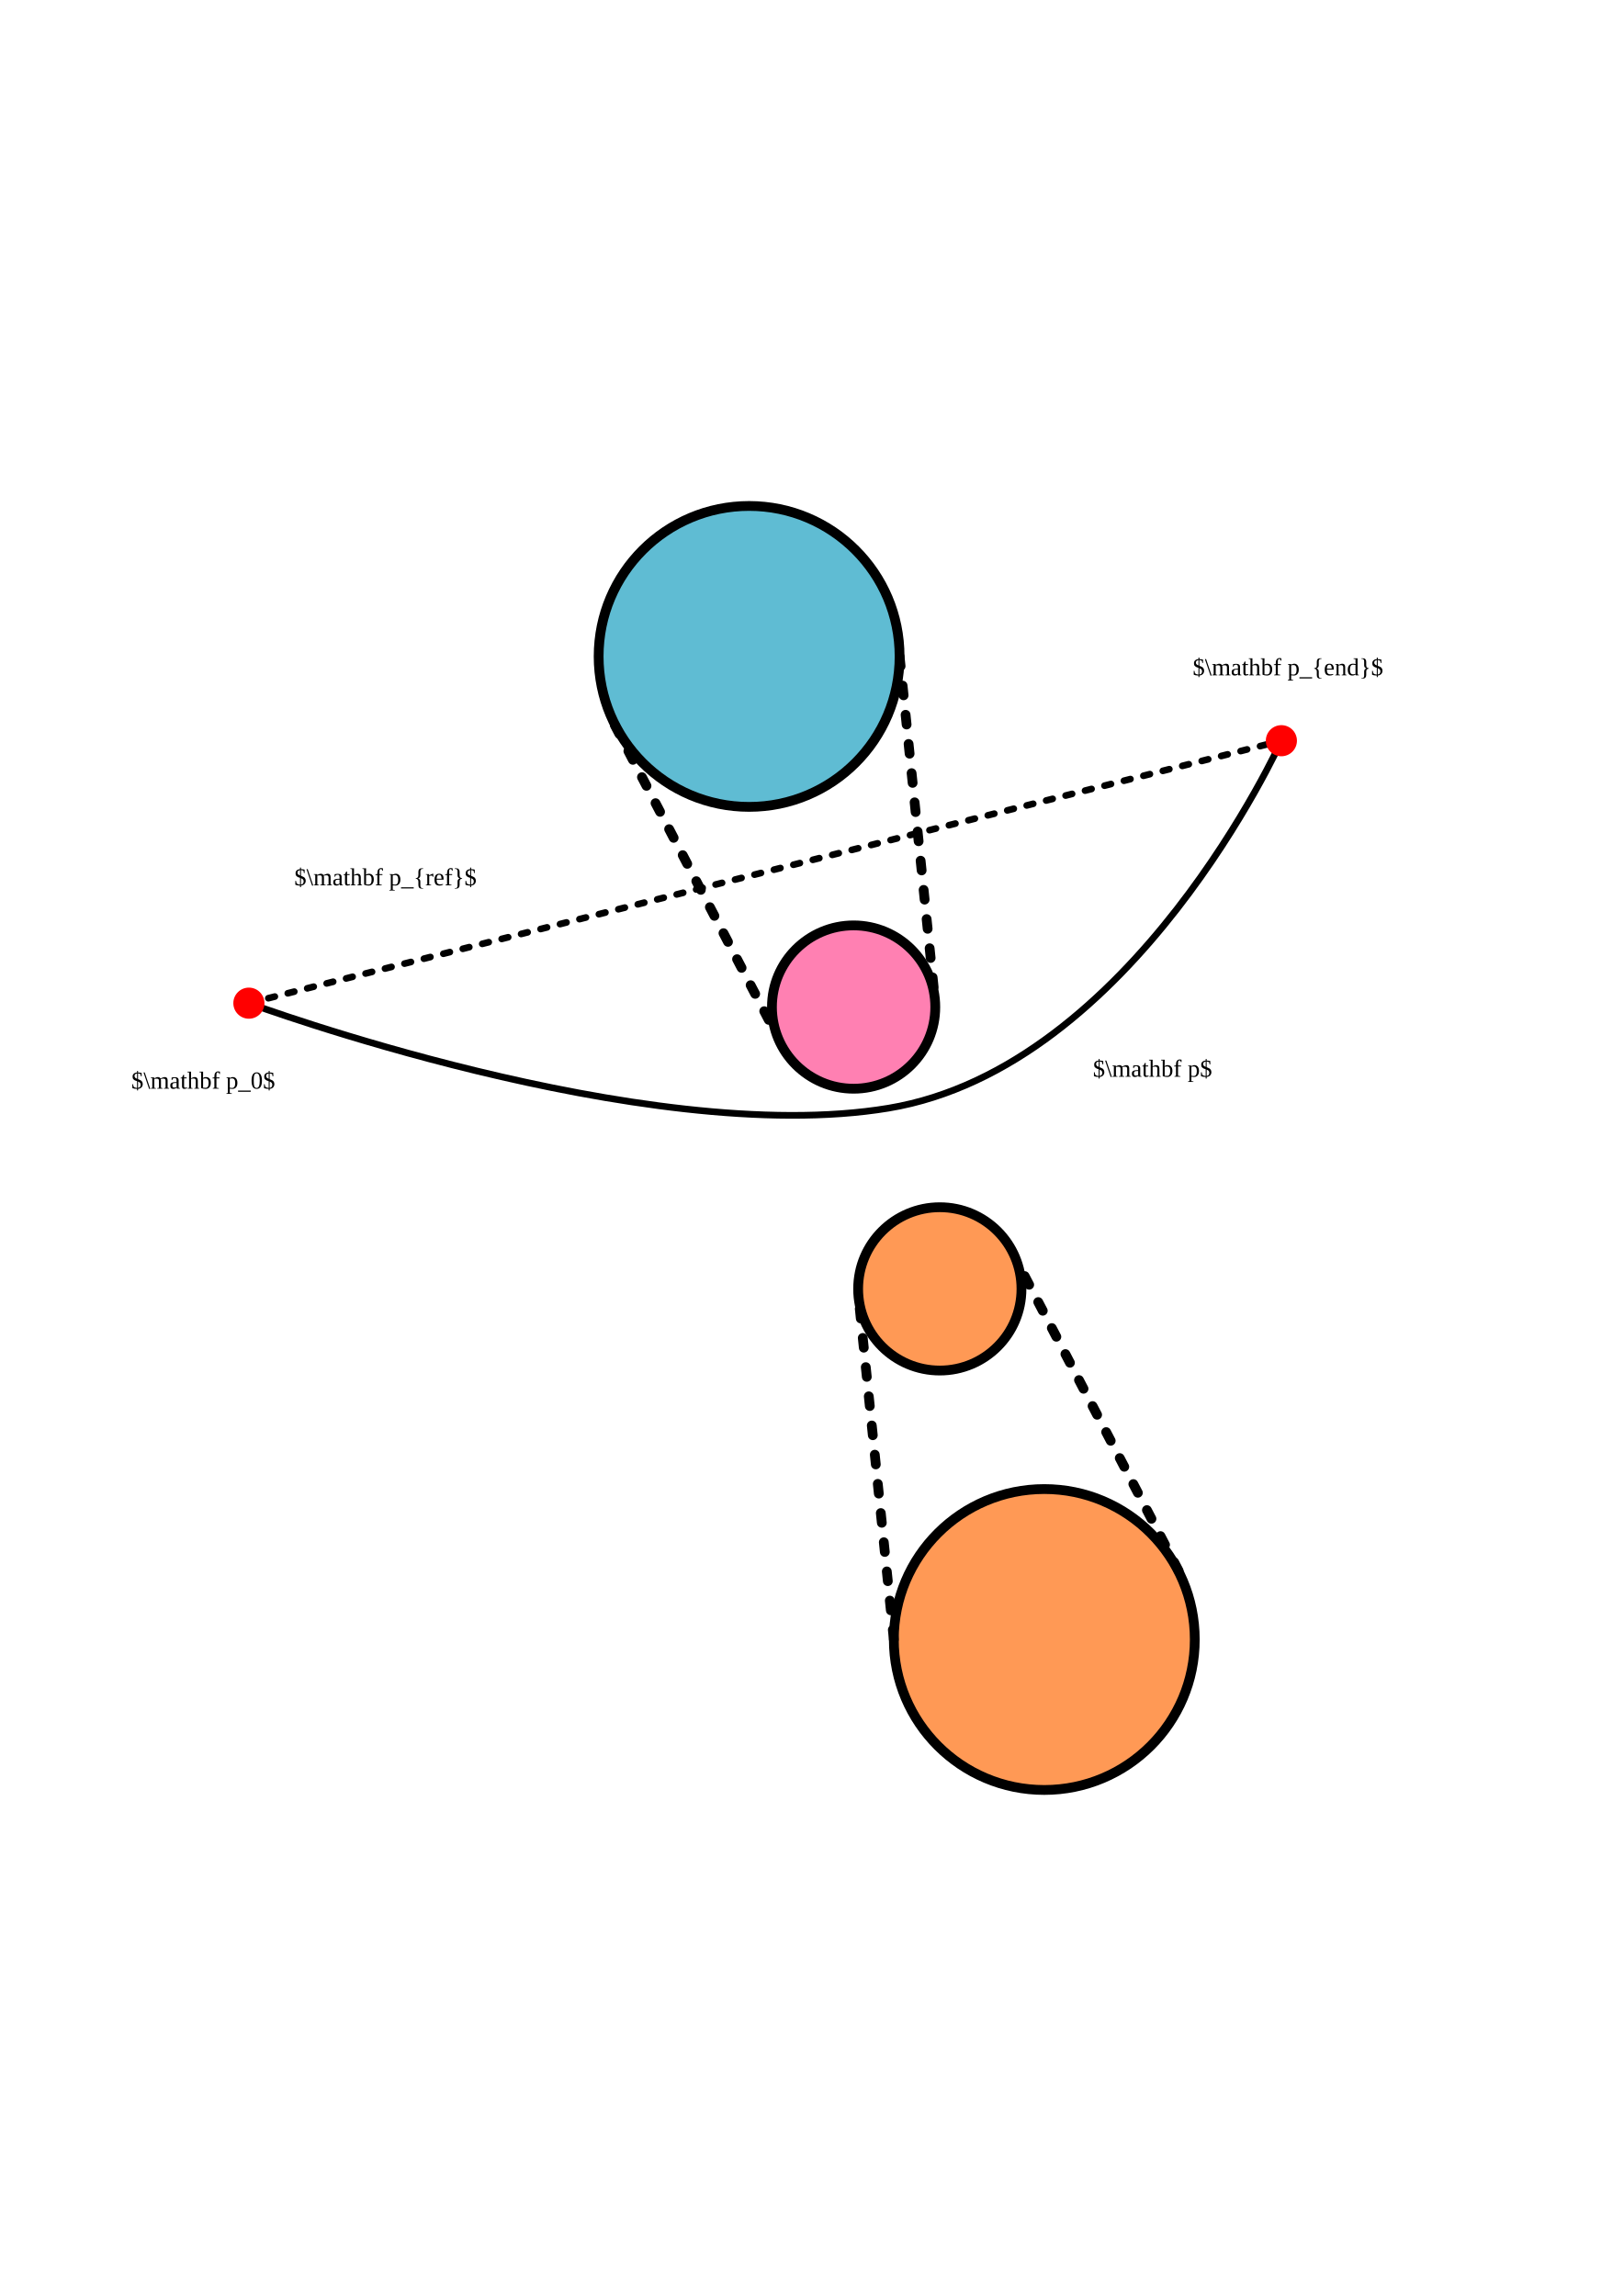
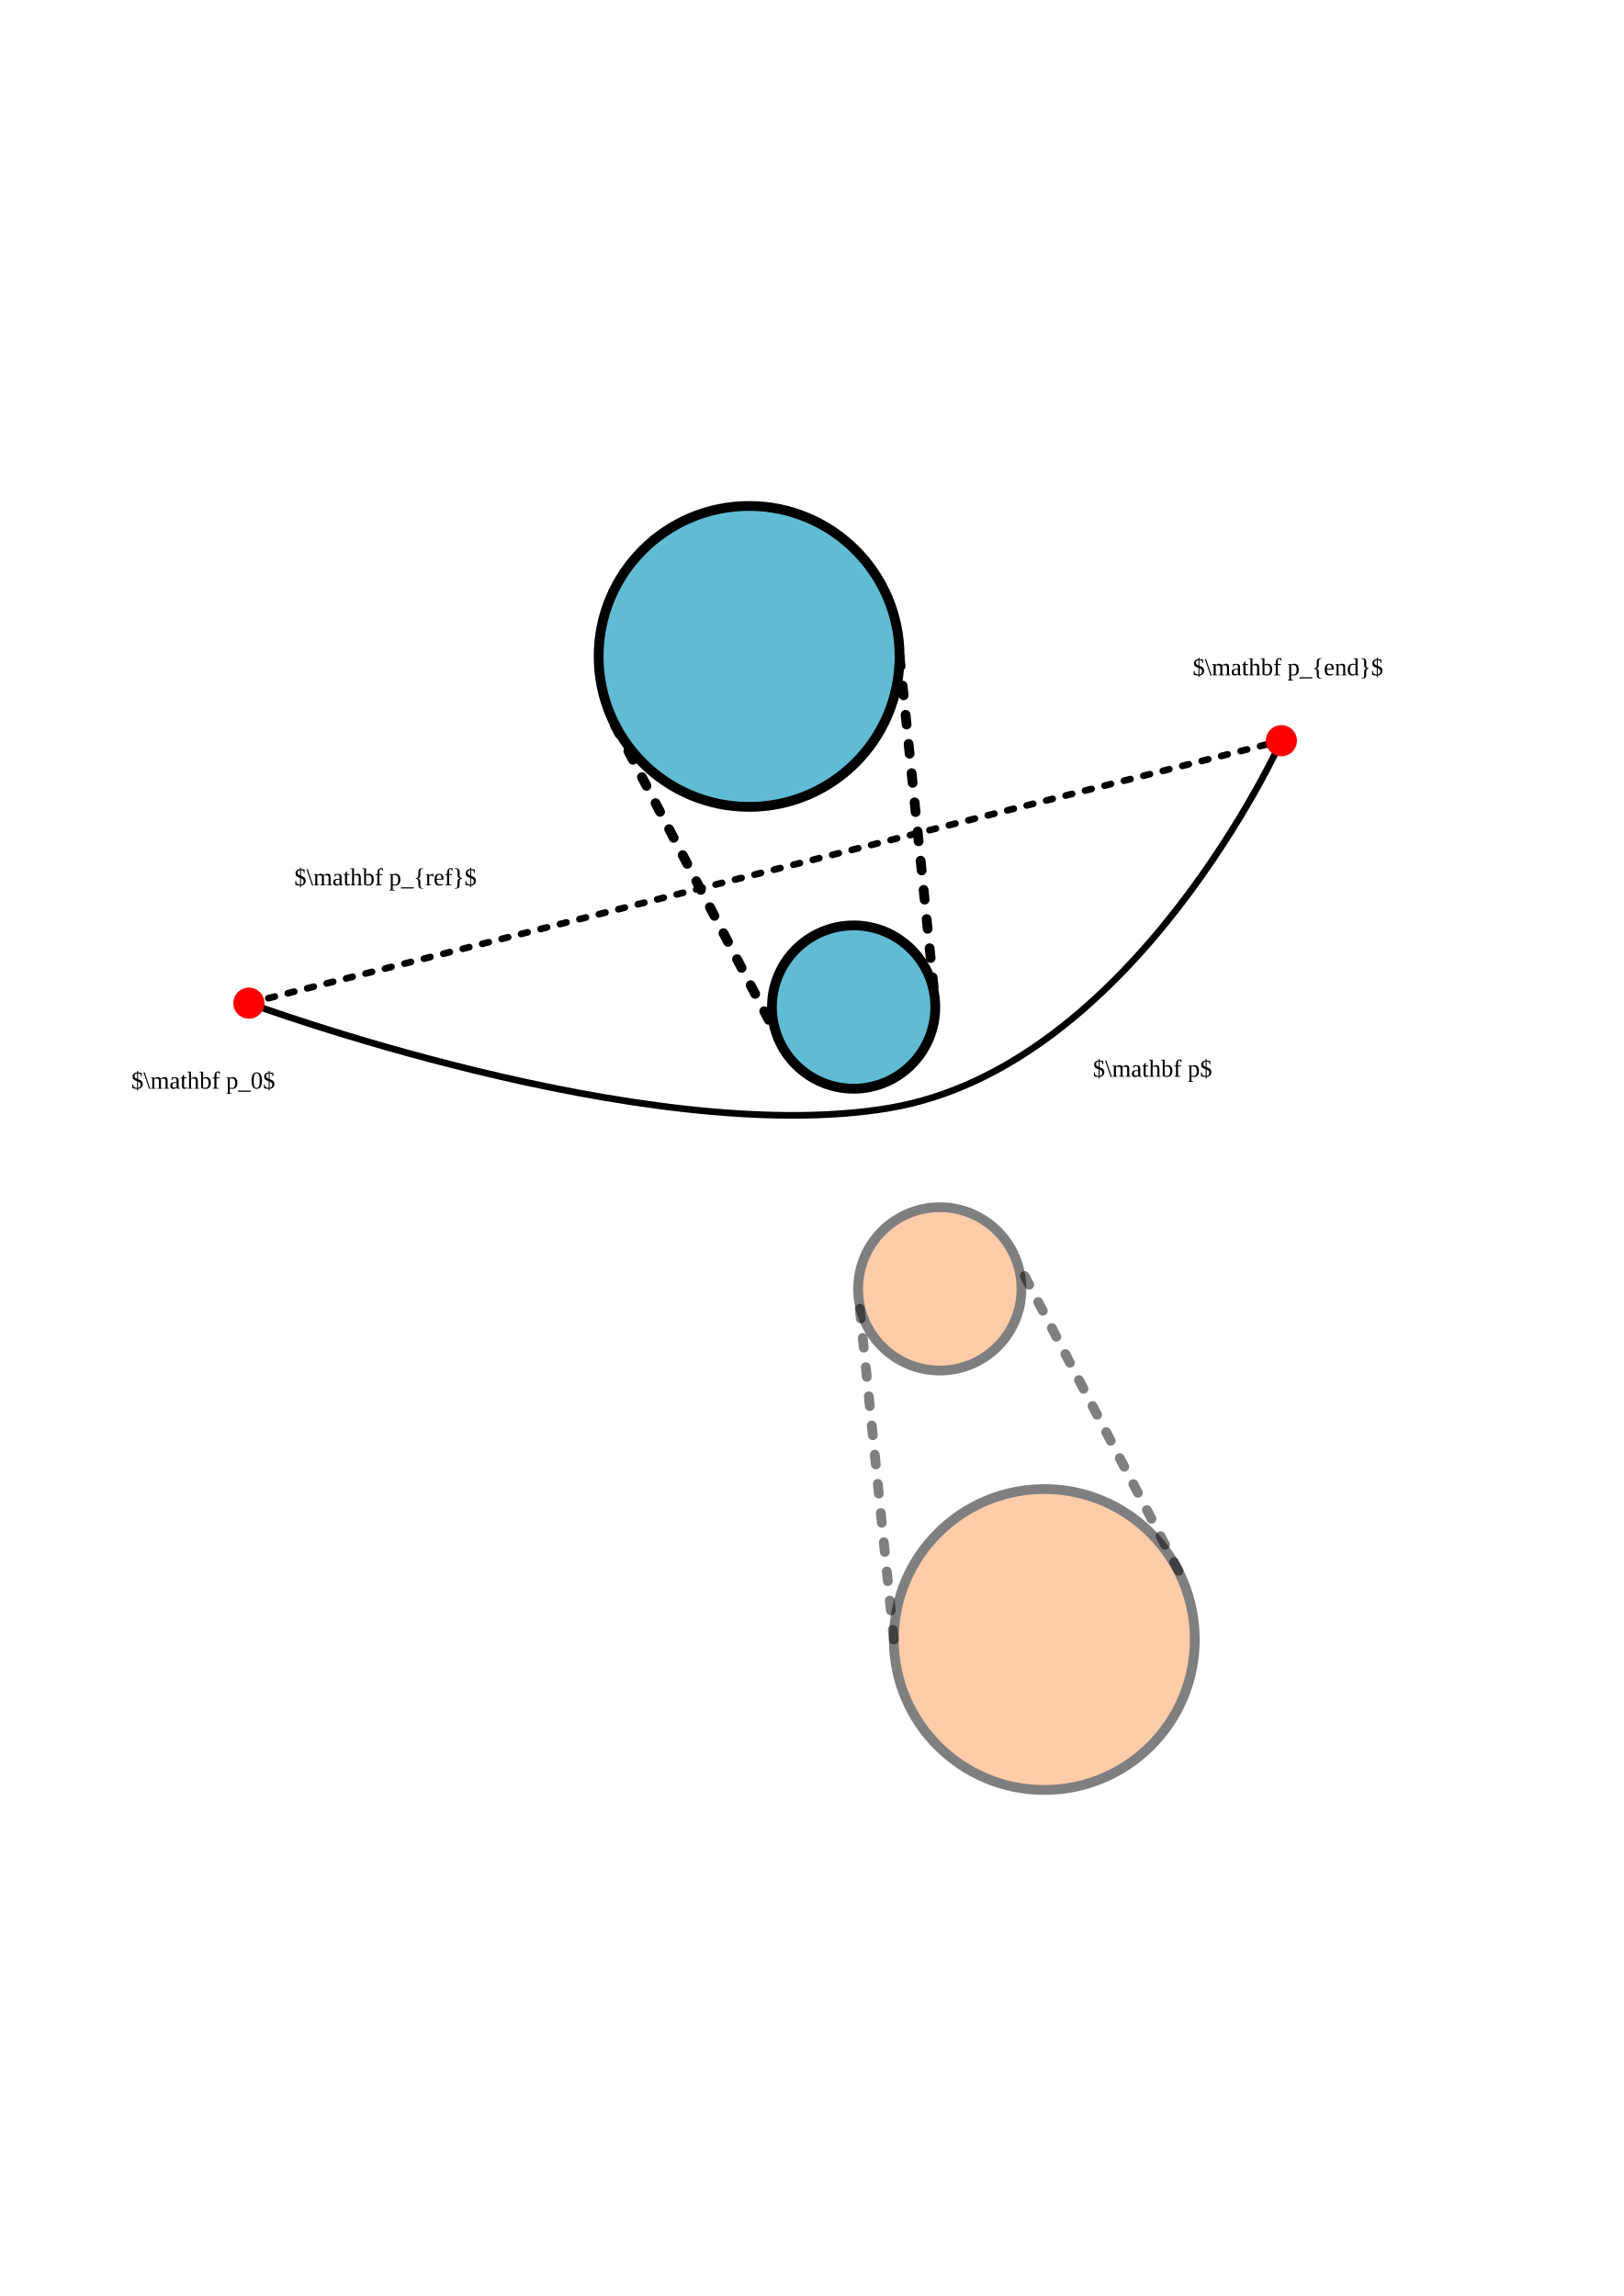
<svg xmlns="http://www.w3.org/2000/svg" width="210mm" height="297mm" viewBox="0 0 210 297" version="1.1" id="svg1">
  <defs id="defs1" />
  <g id="layer1">
    <path style="fill:none;stroke:#000000;stroke-width:0.865;stroke-linecap:round;stroke-dasharray:0.865,1.73;stroke-dashoffset:0" d="M 32.19,129.765 165.726,95.815" id="path4" />
-     <circle style="fill:#ff80b2;stroke:#000000;stroke-width:1.265;stroke-dasharray:none" id="circle5" cx="110.401" cy="130.268" r="10.562" />
+     <circle style="fill:#5fbcd3;stroke:#000000;stroke-width:1.265;stroke-dasharray:none;fill-opacity:1" id="circle6" cx="110.401" cy="130.268" r="10.562" />
    <circle style="fill:#5fbcd3;stroke:#000000;stroke-width:1.265;stroke-dasharray:none" id="circle1" cx="96.886" cy="84.911" r="19.462" />
    <path style="fill:none;stroke:#000000;stroke-width:0.865;stroke-dasharray:none;stroke-dashoffset:0;stroke-linecap:round" d="m 32.19,129.765 c 0,0 51.051,18.861 82.738,13.58 31.687,-5.281 50.799,-47.53 50.799,-47.53" id="path3" />
    <circle style="fill:#ff0000;stroke:none;stroke-width:0.265" id="path2" cx="32.19" cy="129.765" r="2.012" />
    <circle style="fill:#ff0000;stroke:none;stroke-width:0.265" id="circle3" cx="165.726" cy="95.815" r="2.012" />
    <text xml:space="preserve" style="font-size:3.175px;text-align:center;text-anchor:middle;fill:#000000;stroke:none;stroke-width:0.865;stroke-linecap:round;stroke-dasharray:0.865, 1.73;stroke-dashoffset:0" x="28.267" y="140.824" id="text5">
      <tspan id="tspan5" style="text-align:center;text-anchor:middle;fill:#000000;stroke:none;stroke-width:0.865" x="28.267" y="140.824">$\mathbf p_0$</tspan>
    </text>
    <text xml:space="preserve" style="font-size:3.175px;text-align:center;text-anchor:middle;fill:#000000;stroke:none;stroke-width:0.865;stroke-linecap:round;stroke-dasharray:0.865, 1.73;stroke-dashoffset:0" x="168.562" y="87.355" id="text6">
      <tspan id="tspan6" style="text-align:center;text-anchor:middle;fill:#000000;stroke:none;stroke-width:0.865" x="168.562" y="87.355">$\mathbf p_{end}$</tspan>
    </text>
    <text xml:space="preserve" style="font-size:3.175px;text-align:center;text-anchor:middle;fill:#000000;stroke:none;stroke-width:0.865;stroke-linecap:round;stroke-dasharray:0.865, 1.73;stroke-dashoffset:0" x="51.834" y="114.523" id="text7">
      <tspan id="tspan7" style="text-align:center;text-anchor:middle;fill:#000000;stroke:none;stroke-width:0.865" x="51.834" y="114.523">$\mathbf p_{ref}$</tspan>
    </text>
    <text xml:space="preserve" style="font-size:3.175px;text-align:center;text-anchor:middle;fill:#000000;stroke:none;stroke-width:0.865;stroke-linecap:round;stroke-dasharray:0.865, 1.73;stroke-dashoffset:0" x="151.046" y="139.283" id="text4">
      <tspan id="tspan4" style="text-align:center;text-anchor:middle;fill:#000000;stroke:none;stroke-width:0.865" x="151.046" y="139.283">$\mathbf p$</tspan>
    </text>
    <path style="fill:none;stroke:#000000;stroke-width:1.265;stroke-linecap:round;stroke-dasharray:1.265, 2.53;stroke-dashoffset:0" d="M 79.513,93.803 100.547,134.07" id="path7" />
    <path style="fill:none;stroke:#000000;stroke-width:1.265;stroke-linecap:round;stroke-dasharray:1.265, 2.53;stroke-dashoffset:0" d="M 116.348,84.911 120.886,128.997" id="path6" />
    <path style="fill:none;stroke:#000000;stroke-width:0.865;stroke-linecap:round;stroke-dasharray:0.865, 1.73;stroke-dashoffset:0" d="M 266.531,129.765 400.068,95.815" id="path10" />
    <path style="fill:none;stroke:#000000;stroke-width:0.865;stroke-linecap:round;stroke-dasharray:none;stroke-dashoffset:0" d="m 266.531,129.765 c 0,0 40.53,-6.98 71.8,-14.338 31.509,-7.415 61.737,-19.612 61.737,-19.612" id="path11" />
    <circle style="fill:#ff0000;stroke:none;stroke-width:0.265" id="circle12" cx="266.531" cy="129.765" r="2.012" />
    <circle style="fill:#ff0000;stroke:none;stroke-width:0.265" id="circle13" cx="400.068" cy="95.815" r="2.012" />
    <text xml:space="preserve" style="font-size:3.175px;text-align:center;text-anchor:middle;fill:#000000;stroke:none;stroke-width:0.865;stroke-linecap:round;stroke-dasharray:0.865, 1.73;stroke-dashoffset:0" x="262.787" y="141.724" id="text13">
      <tspan id="tspan13" style="text-align:center;text-anchor:middle;fill:#000000;stroke:none;stroke-width:0.865" x="262.787" y="141.724">$\mathbf p_0$</tspan>
    </text>
    <text xml:space="preserve" style="font-size:3.175px;text-align:center;text-anchor:middle;fill:#000000;stroke:none;stroke-width:0.865;stroke-linecap:round;stroke-dasharray:0.865, 1.73;stroke-dashoffset:0" x="402.725" y="87.355" id="text14">
      <tspan id="tspan14" style="text-align:center;text-anchor:middle;fill:#000000;stroke:none;stroke-width:0.865" x="402.725" y="87.355">$\mathbf p_{end}$</tspan>
    </text>
    <text xml:space="preserve" style="font-size:3.175px;text-align:center;text-anchor:middle;fill:#000000;stroke:none;stroke-width:0.865;stroke-linecap:round;stroke-dasharray:0.865, 1.73;stroke-dashoffset:0" x="292.741" y="111.441" id="text15">
      <tspan id="tspan15" style="text-align:center;text-anchor:middle;fill:#000000;stroke:none;stroke-width:0.865" x="292.741" y="111.441">$\mathbf p_{ref}$</tspan>
    </text>
    <text xml:space="preserve" style="font-size:3.175px;text-align:center;text-anchor:middle;fill:#000000;stroke:none;stroke-width:0.865;stroke-linecap:round;stroke-dasharray:0.865, 1.73;stroke-dashoffset:0" x="378.897" y="116.064" id="text16">
      <tspan id="tspan16" style="text-align:center;text-anchor:middle;fill:#000000;stroke:none;stroke-width:0.865" x="378.897" y="116.064">$\mathbf p$</tspan>
    </text>
    <path style="fill:#b3b3b3;stroke:#000000;stroke-width:2;stroke-linecap:butt;stroke-dasharray:none;stroke-dashoffset:0" d="M 226.548,34.667 V 212.08" id="path21" />
    <path style="fill:#b3b3b3;stroke:#000000;stroke-width:2;stroke-linecap:butt;stroke-dasharray:none;stroke-dashoffset:0" d="M 220.648,34.667 V 212.08" id="path20" />
-     <circle style="fill:#ff9955;stroke:#000000;stroke-width:1.265;stroke-dasharray:none" id="circle21" cx="-121.549" cy="-166.724" r="10.562" transform="scale(-1)" />
-     <circle style="fill:#ff9955;stroke:#000000;stroke-width:1.265;stroke-dasharray:none" id="circle22" cx="-135.064" cy="-212.08" r="19.462" transform="scale(-1)" />
-     <path style="fill:none;stroke:#000000;stroke-width:1.265;stroke-linecap:round;stroke-dasharray:1.265, 2.53;stroke-dashoffset:0" d="M 152.437,203.189 131.403,162.921" id="path22" />
-     <path style="fill:none;stroke:#000000;stroke-width:1.265;stroke-linecap:round;stroke-dasharray:1.265, 2.53;stroke-dashoffset:0" d="M 115.602,212.08 111.064,167.995" id="path23" />
-     <circle style="fill:#5fbcd3;stroke:#000000;stroke-width:1.265;stroke-dasharray:none" id="circle23" cx="335.487" cy="93.17" r="10.562" />
-     <circle style="fill:#5fbcd3;stroke:#000000;stroke-width:1.265;stroke-dasharray:none" id="circle24" cx="321.972" cy="47.814" r="19.462" />
-     <path style="fill:none;stroke:#000000;stroke-width:1.265;stroke-linecap:round;stroke-dasharray:1.265, 2.53;stroke-dashoffset:0" d="m 304.599,56.705 21.034,40.268" id="path24" />
-     <path style="fill:none;stroke:#000000;stroke-width:1.265;stroke-linecap:round;stroke-dasharray:1.265, 2.53;stroke-dashoffset:0" d="m 341.434,47.814 4.538,44.085" id="path25" />
-     <circle style="fill:#ff80b2;stroke:#000000;stroke-width:1.265;stroke-dasharray:none;fill-opacity:1" id="circle25" cx="-346.636" cy="-129.627" r="10.562" transform="scale(-1)" />
+     <circle style="fill:#ff9955;stroke:#000000;stroke-width:1.265;stroke-dasharray:none;opacity:0.5" id="circle21" cx="-121.549" cy="-166.724" r="10.562" transform="scale(-1)" />
+     <circle style="fill:#ff9955;stroke:#000000;stroke-width:1.265;stroke-dasharray:none;opacity:0.5" id="circle22" cx="-135.064" cy="-212.08" r="19.462" transform="scale(-1)" />
+     <path style="fill:none;stroke:#000000;stroke-width:1.265;stroke-linecap:round;stroke-dasharray:1.265, 2.53;stroke-dashoffset:0;opacity:0.5" d="M 152.437,203.189 131.403,162.921" id="path22" />
+     <path style="fill:none;stroke:#000000;stroke-width:1.265;stroke-linecap:round;stroke-dasharray:1.265, 2.53;stroke-dashoffset:0;opacity:0.5" d="M 115.602,212.08 111.064,167.995" id="path23" />
+     <circle style="fill:#5fbcd3;stroke:#000000;stroke-width:1.265;stroke-dasharray:none;opacity:0.5" id="circle23" cx="335.487" cy="93.17" r="10.562" />
+     <circle style="fill:#5fbcd3;stroke:#000000;stroke-width:1.265;stroke-dasharray:none;opacity:0.5" id="circle24" cx="321.972" cy="47.814" r="19.462" />
+     <path style="fill:none;stroke:#000000;stroke-width:1.265;stroke-linecap:round;stroke-dasharray:1.265, 2.53;stroke-dashoffset:0;opacity:0.5" d="m 304.599,56.705 21.034,40.268" id="path24" />
+     <path style="fill:none;stroke:#000000;stroke-width:1.265;stroke-linecap:round;stroke-dasharray:1.265, 2.53;stroke-dashoffset:0;opacity:0.5" d="m 341.434,47.814 4.538,44.085" id="path25" />
+     <circle style="fill:#ff9955;stroke:#000000;stroke-width:1.265;stroke-dasharray:none;fill-opacity:1" id="circle25" cx="-346.636" cy="-129.627" r="10.562" transform="scale(-1)" />
    <circle style="fill:#ff9955;stroke:#000000;stroke-width:1.265;stroke-dasharray:none" id="circle26" cx="-360.15" cy="-174.983" r="19.462" transform="scale(-1)" />
    <path style="fill:none;stroke:#000000;stroke-width:1.265;stroke-linecap:round;stroke-dasharray:1.265, 2.53;stroke-dashoffset:0" d="M 377.524,166.092 356.49,125.824" id="path26" />
    <path style="fill:none;stroke:#000000;stroke-width:1.265;stroke-linecap:round;stroke-dasharray:1.265, 2.53;stroke-dashoffset:0" d="M 340.689,174.983 336.15,130.898" id="path27" />
  </g>
</svg>
